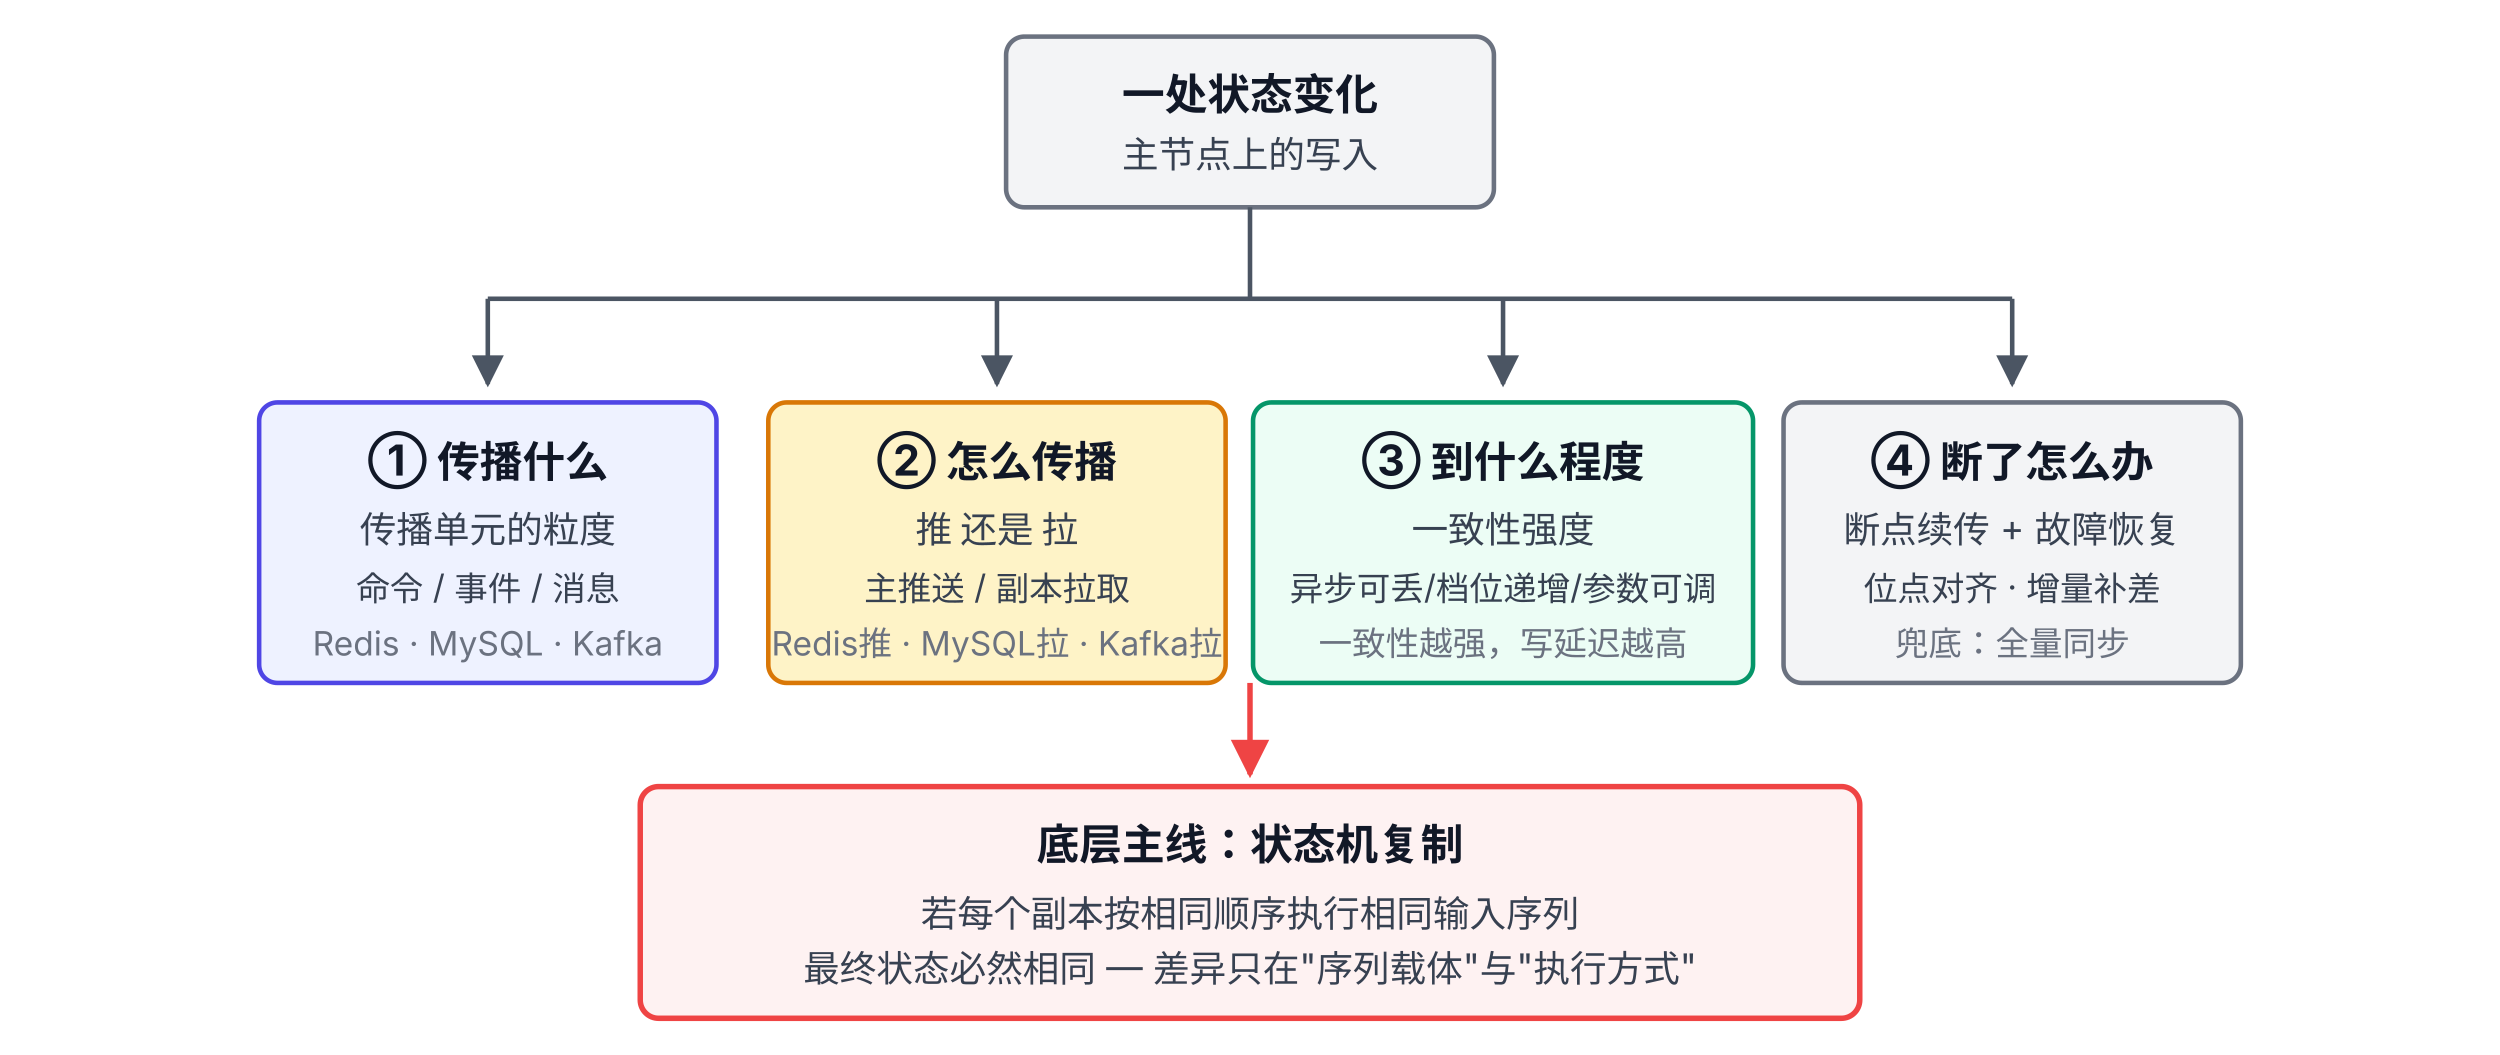
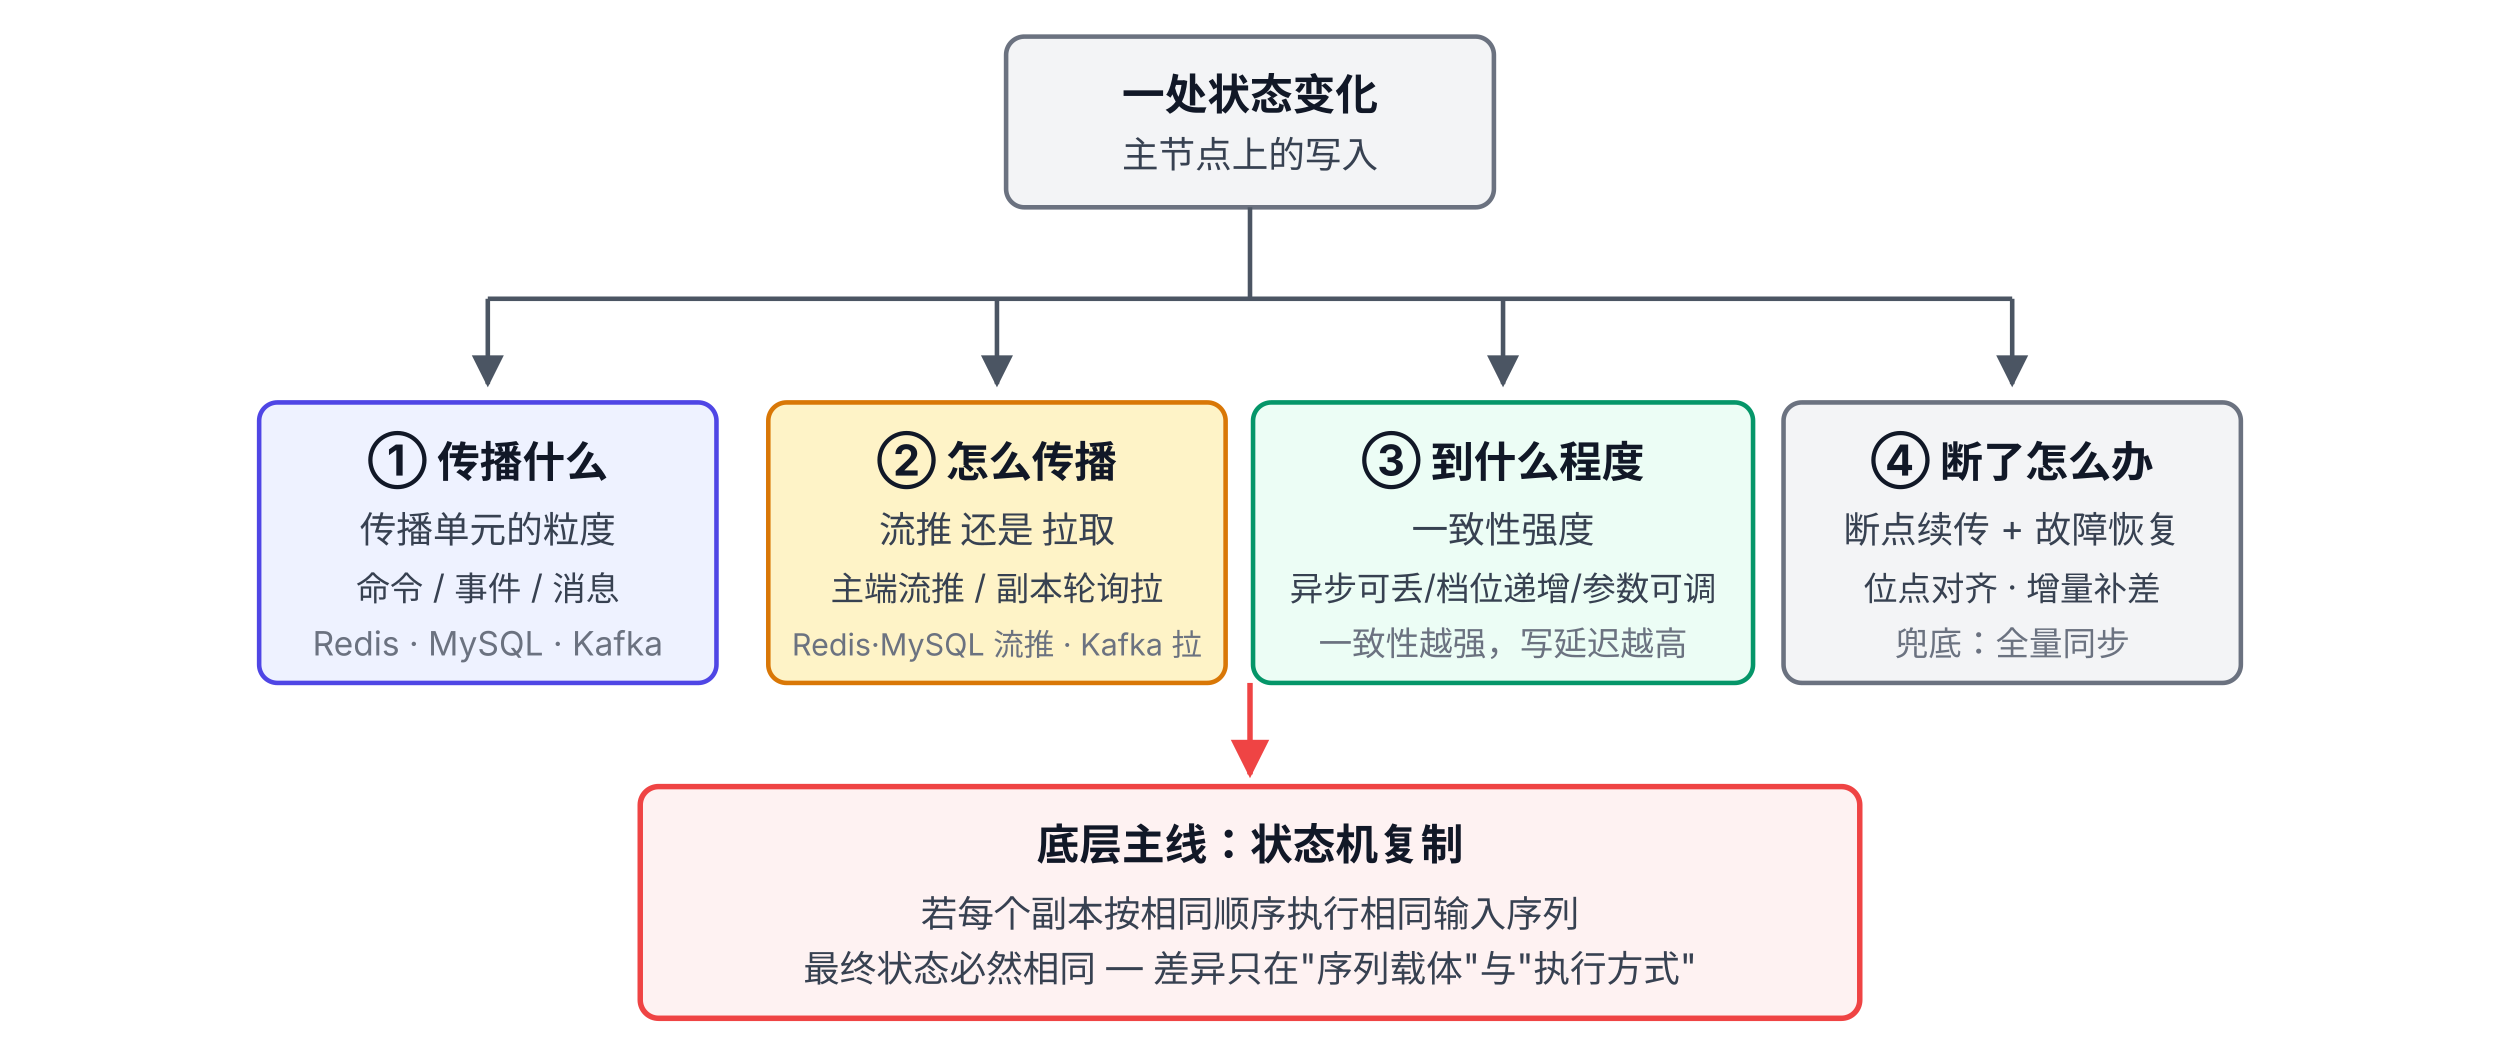
<svg xmlns="http://www.w3.org/2000/svg" viewBox="0 74 820 346" font-family="system-ui, -apple-system, 'PingFang SC', 'Microsoft YaHei', sans-serif">
  <defs>
    <marker id="arrow" viewBox="0 0 10 10" refX="9" refY="5" markerWidth="7" markerHeight="7" orient="auto-start-reverse">
      <path d="M0,0 L10,5 L0,10 z" fill="#4B5563" />
    </marker>
    <marker id="arrowRed" viewBox="0 0 10 10" refX="9" refY="5" markerWidth="7" markerHeight="7" orient="auto-start-reverse">
      <path d="M0,0 L10,5 L0,10 z" fill="#EF4444" />
    </marker>
  </defs>
  <rect x="330" y="86" width="160" height="56" rx="6" fill="#F3F4F6" stroke="#6B7280" stroke-width="1.5" />
  <text x="410" y="110" text-anchor="middle" font-size="14" font-weight="600" fill="#111827">一处状态变化</text>
  <text x="410" y="129" text-anchor="middle" font-size="12" fill="#374151">主节点上的写入</text>
  <line x1="410" y1="142" x2="410" y2="172" stroke="#4B5563" stroke-width="1.5" />
  <line x1="160" y1="172" x2="660" y2="172" stroke="#4B5563" stroke-width="1.5" />
  <line x1="160" y1="172" x2="160" y2="200" stroke="#4B5563" stroke-width="1.5" marker-end="url(#arrow)" />
  <line x1="327" y1="172" x2="327" y2="200" stroke="#4B5563" stroke-width="1.5" marker-end="url(#arrow)" />
  <line x1="493" y1="172" x2="493" y2="200" stroke="#4B5563" stroke-width="1.5" marker-end="url(#arrow)" />
  <line x1="660" y1="172" x2="660" y2="200" stroke="#4B5563" stroke-width="1.5" marker-end="url(#arrow)" />
  <rect x="85" y="206" width="150" height="92" rx="6" fill="#EEF2FF" stroke="#4F46E5" stroke-width="1.5" />
  <text x="160" y="230" text-anchor="middle" font-size="14" font-weight="700" fill="#111827">① 传播什么</text>
  <text x="160" y="252" text-anchor="middle" font-size="12" fill="#374151">传播单元的粒度</text>
  <text x="160" y="271" text-anchor="middle" font-size="11" fill="#374151">命令 / 事件 / 消息</text>
  <text x="160" y="289" text-anchor="middle" font-size="11" fill="#6B7280">Redis · MySQL · Kafka</text>
  <rect x="252" y="206" width="150" height="92" rx="6" fill="#FEF3C7" stroke="#D97706" stroke-width="1.5" />
  <text x="327" y="230" text-anchor="middle" font-size="14" font-weight="700" fill="#111827">② 怎么传播</text>
-   <text x="327" y="252" text-anchor="middle" font-size="12" fill="#374151">推 还是 拉</text>
-   <text x="327" y="271" text-anchor="middle" font-size="11" fill="#374151">主推送 / 副本拉取</text>
-   <text x="327" y="289" text-anchor="middle" font-size="11" fill="#6B7280">Redis推 · MySQL拉 · Kafka拉</text>
+   <text x="327" y="252" text-anchor="middle" font-size="12" fill="#374151">流推 还是 拉取</text>
+   <text x="327" y="271" text-anchor="middle" font-size="11" fill="#374151">主端流推 / 副本轮询拉</text>
+   <text x="327" y="289" text-anchor="middle" font-size="10" fill="#6B7280">Redis·MySQL 流推 · Kafka 拉</text>
  <rect x="411" y="206" width="164" height="92" rx="6" fill="#ECFDF5" stroke="#059669" stroke-width="1.5" />
  <text x="493" y="230" text-anchor="middle" font-size="14" font-weight="700" fill="#111827">③ 到什么程度</text>
  <text x="493" y="252" text-anchor="middle" font-size="12" fill="#374151">一致性强度</text>
  <text x="493" y="271" text-anchor="middle" font-size="11" fill="#374151">异步可丢/档位递增/参数可调</text>
  <text x="493" y="289" text-anchor="middle" font-size="11" fill="#6B7280">一致性越强，写延迟越高</text>
  <rect x="585" y="206" width="150" height="92" rx="6" fill="#F3F4F6" stroke="#6B7280" stroke-width="1.5" />
  <text x="660" y="230" text-anchor="middle" font-size="14" font-weight="700" fill="#111827">④ 断了怎么办</text>
  <text x="660" y="252" text-anchor="middle" font-size="12" fill="#374151">断点续传 + 故障恢复</text>
  <text x="660" y="271" text-anchor="middle" font-size="11" fill="#374151">位点对齐 · 增量补差</text>
  <text x="660" y="289" text-anchor="middle" font-size="11" fill="#6B7280">兜底：全量同步</text>
  <line x1="410" y1="298" x2="410" y2="328" stroke="#EF4444" stroke-width="1.8" marker-end="url(#arrowRed)" />
  <rect x="210" y="332" width="400" height="76" rx="6" fill="#FEF2F2" stroke="#EF4444" stroke-width="1.8" />
  <text x="410" y="356" text-anchor="middle" font-size="14" font-weight="700" fill="#111827">底层主线：状态机复制</text>
  <text x="410" y="378" text-anchor="middle" font-size="12" fill="#374151">若每个副本按相同顺序执行相同输入序列</text>
  <text x="410" y="396" text-anchor="middle" font-size="12" fill="#374151">最终状态必然相同 — 差异只在"序列载体"与"执行方式"</text>
</svg>
